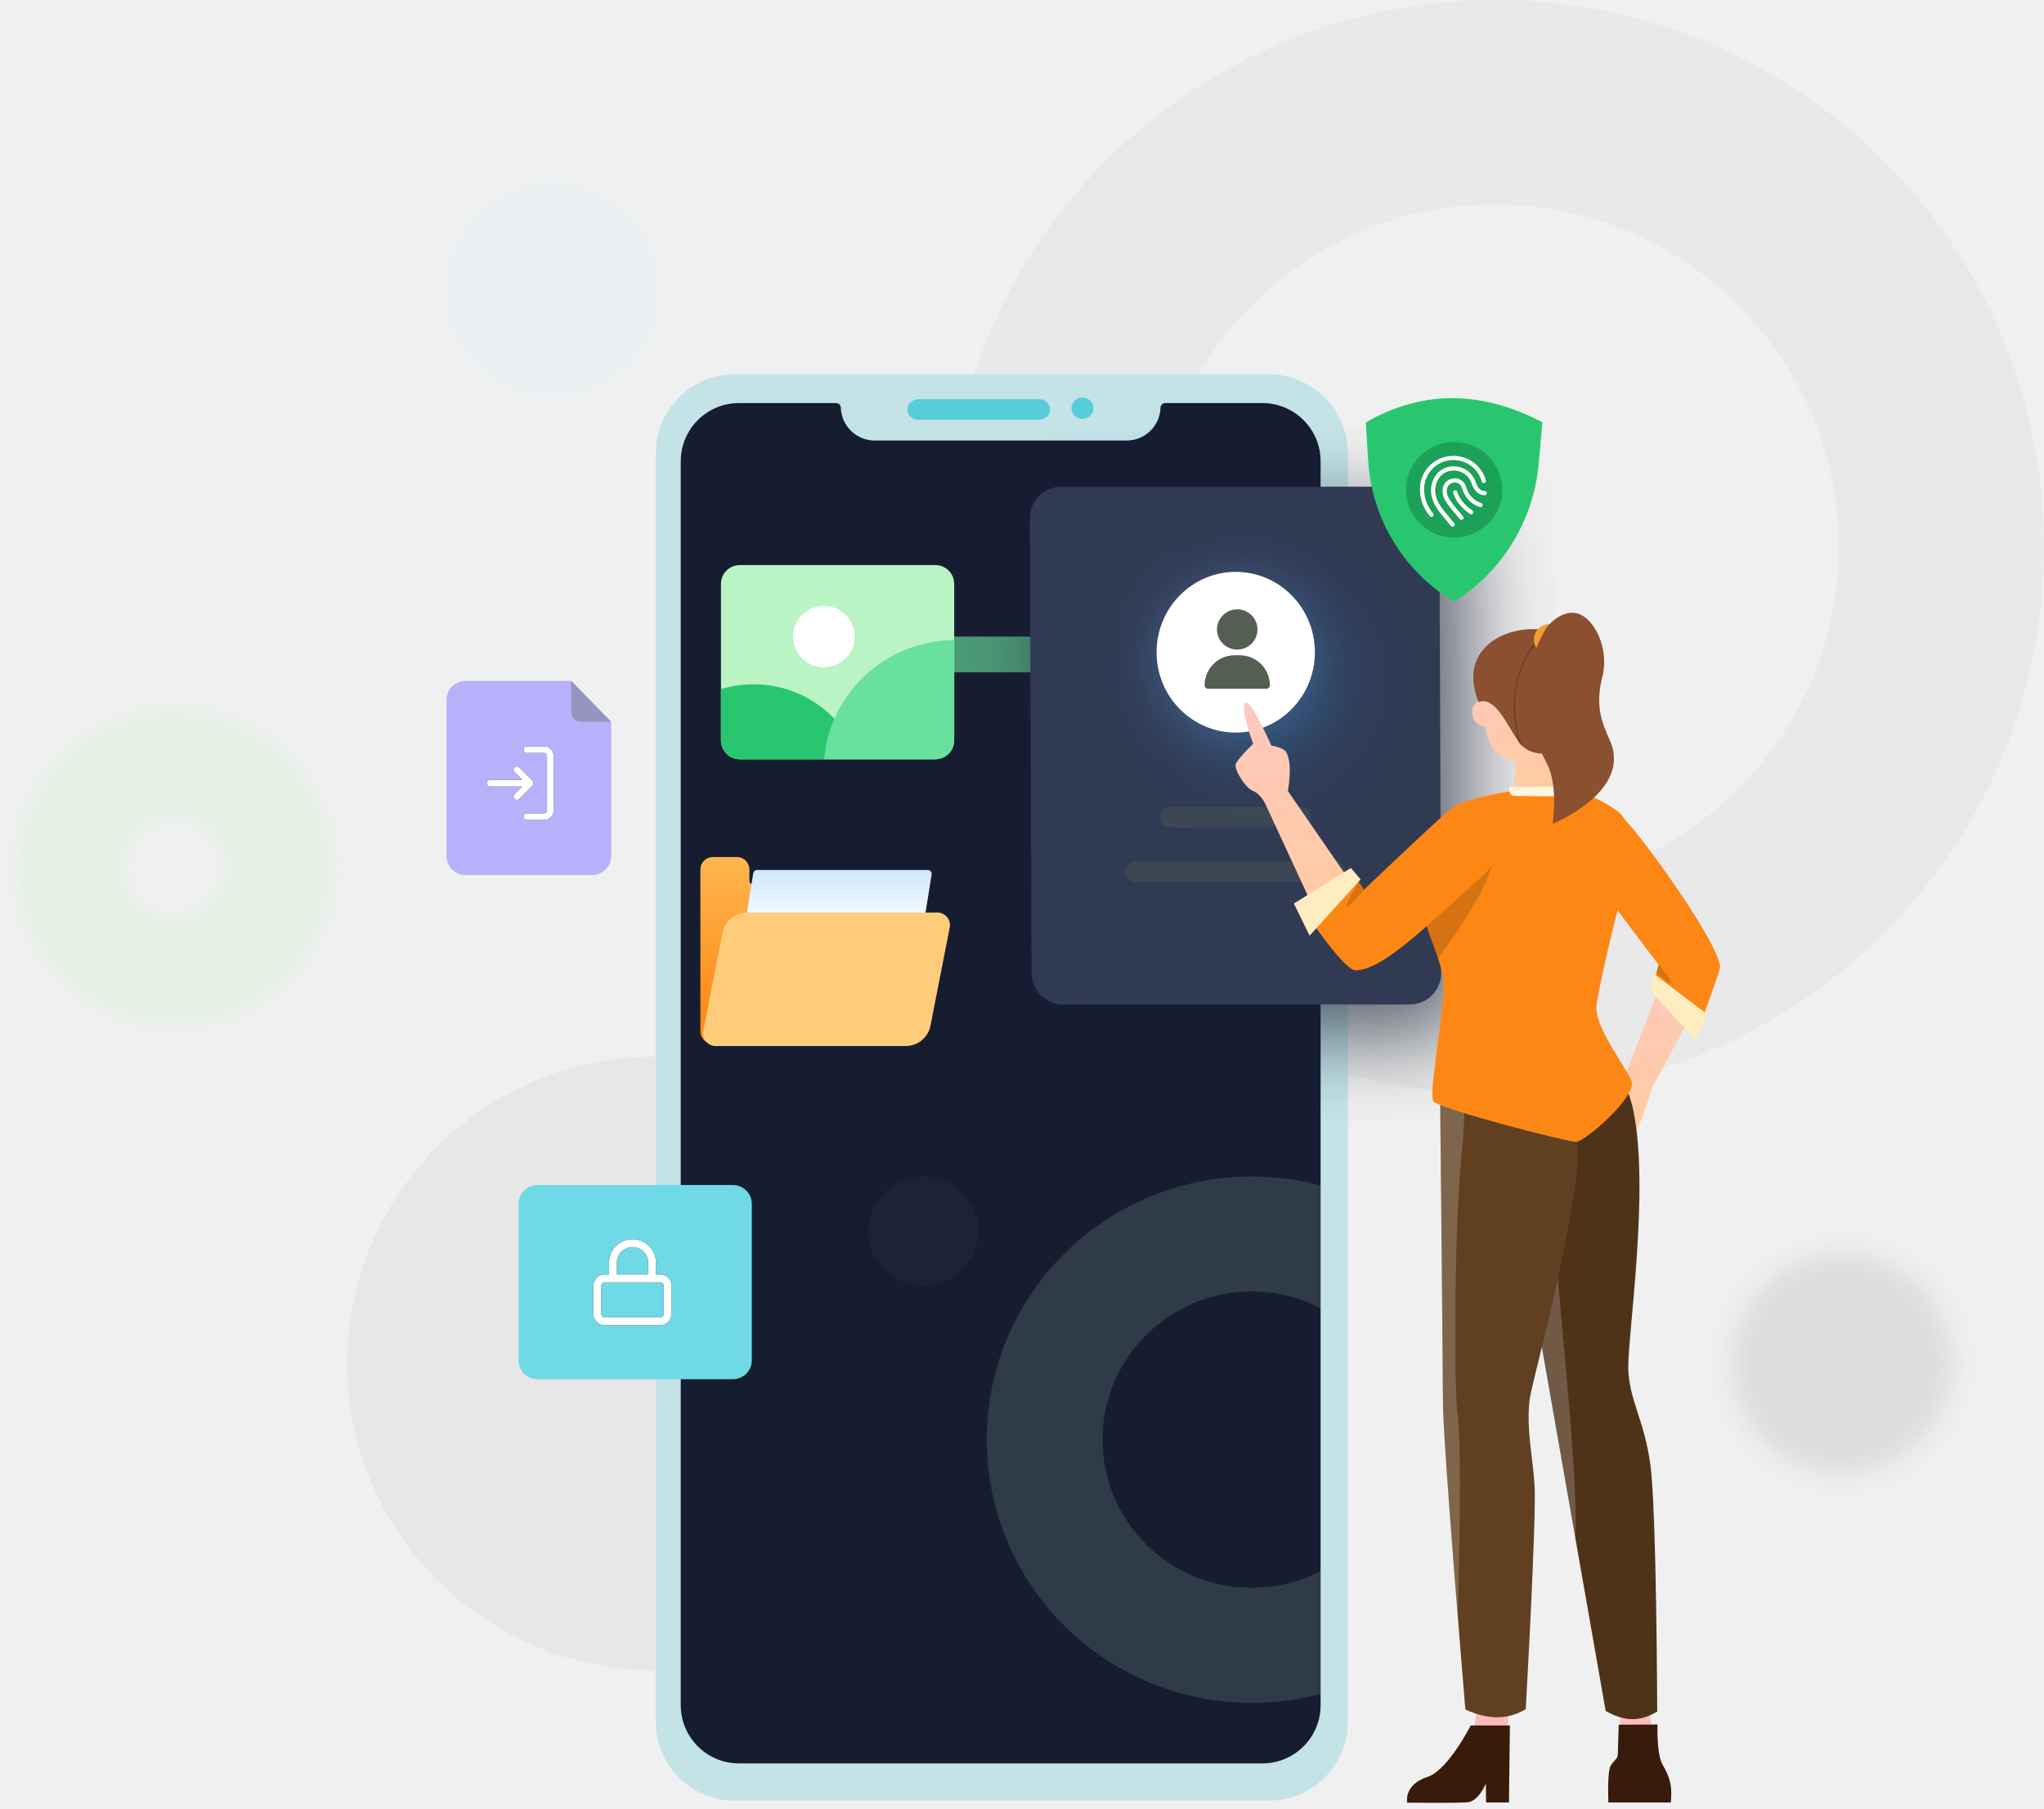
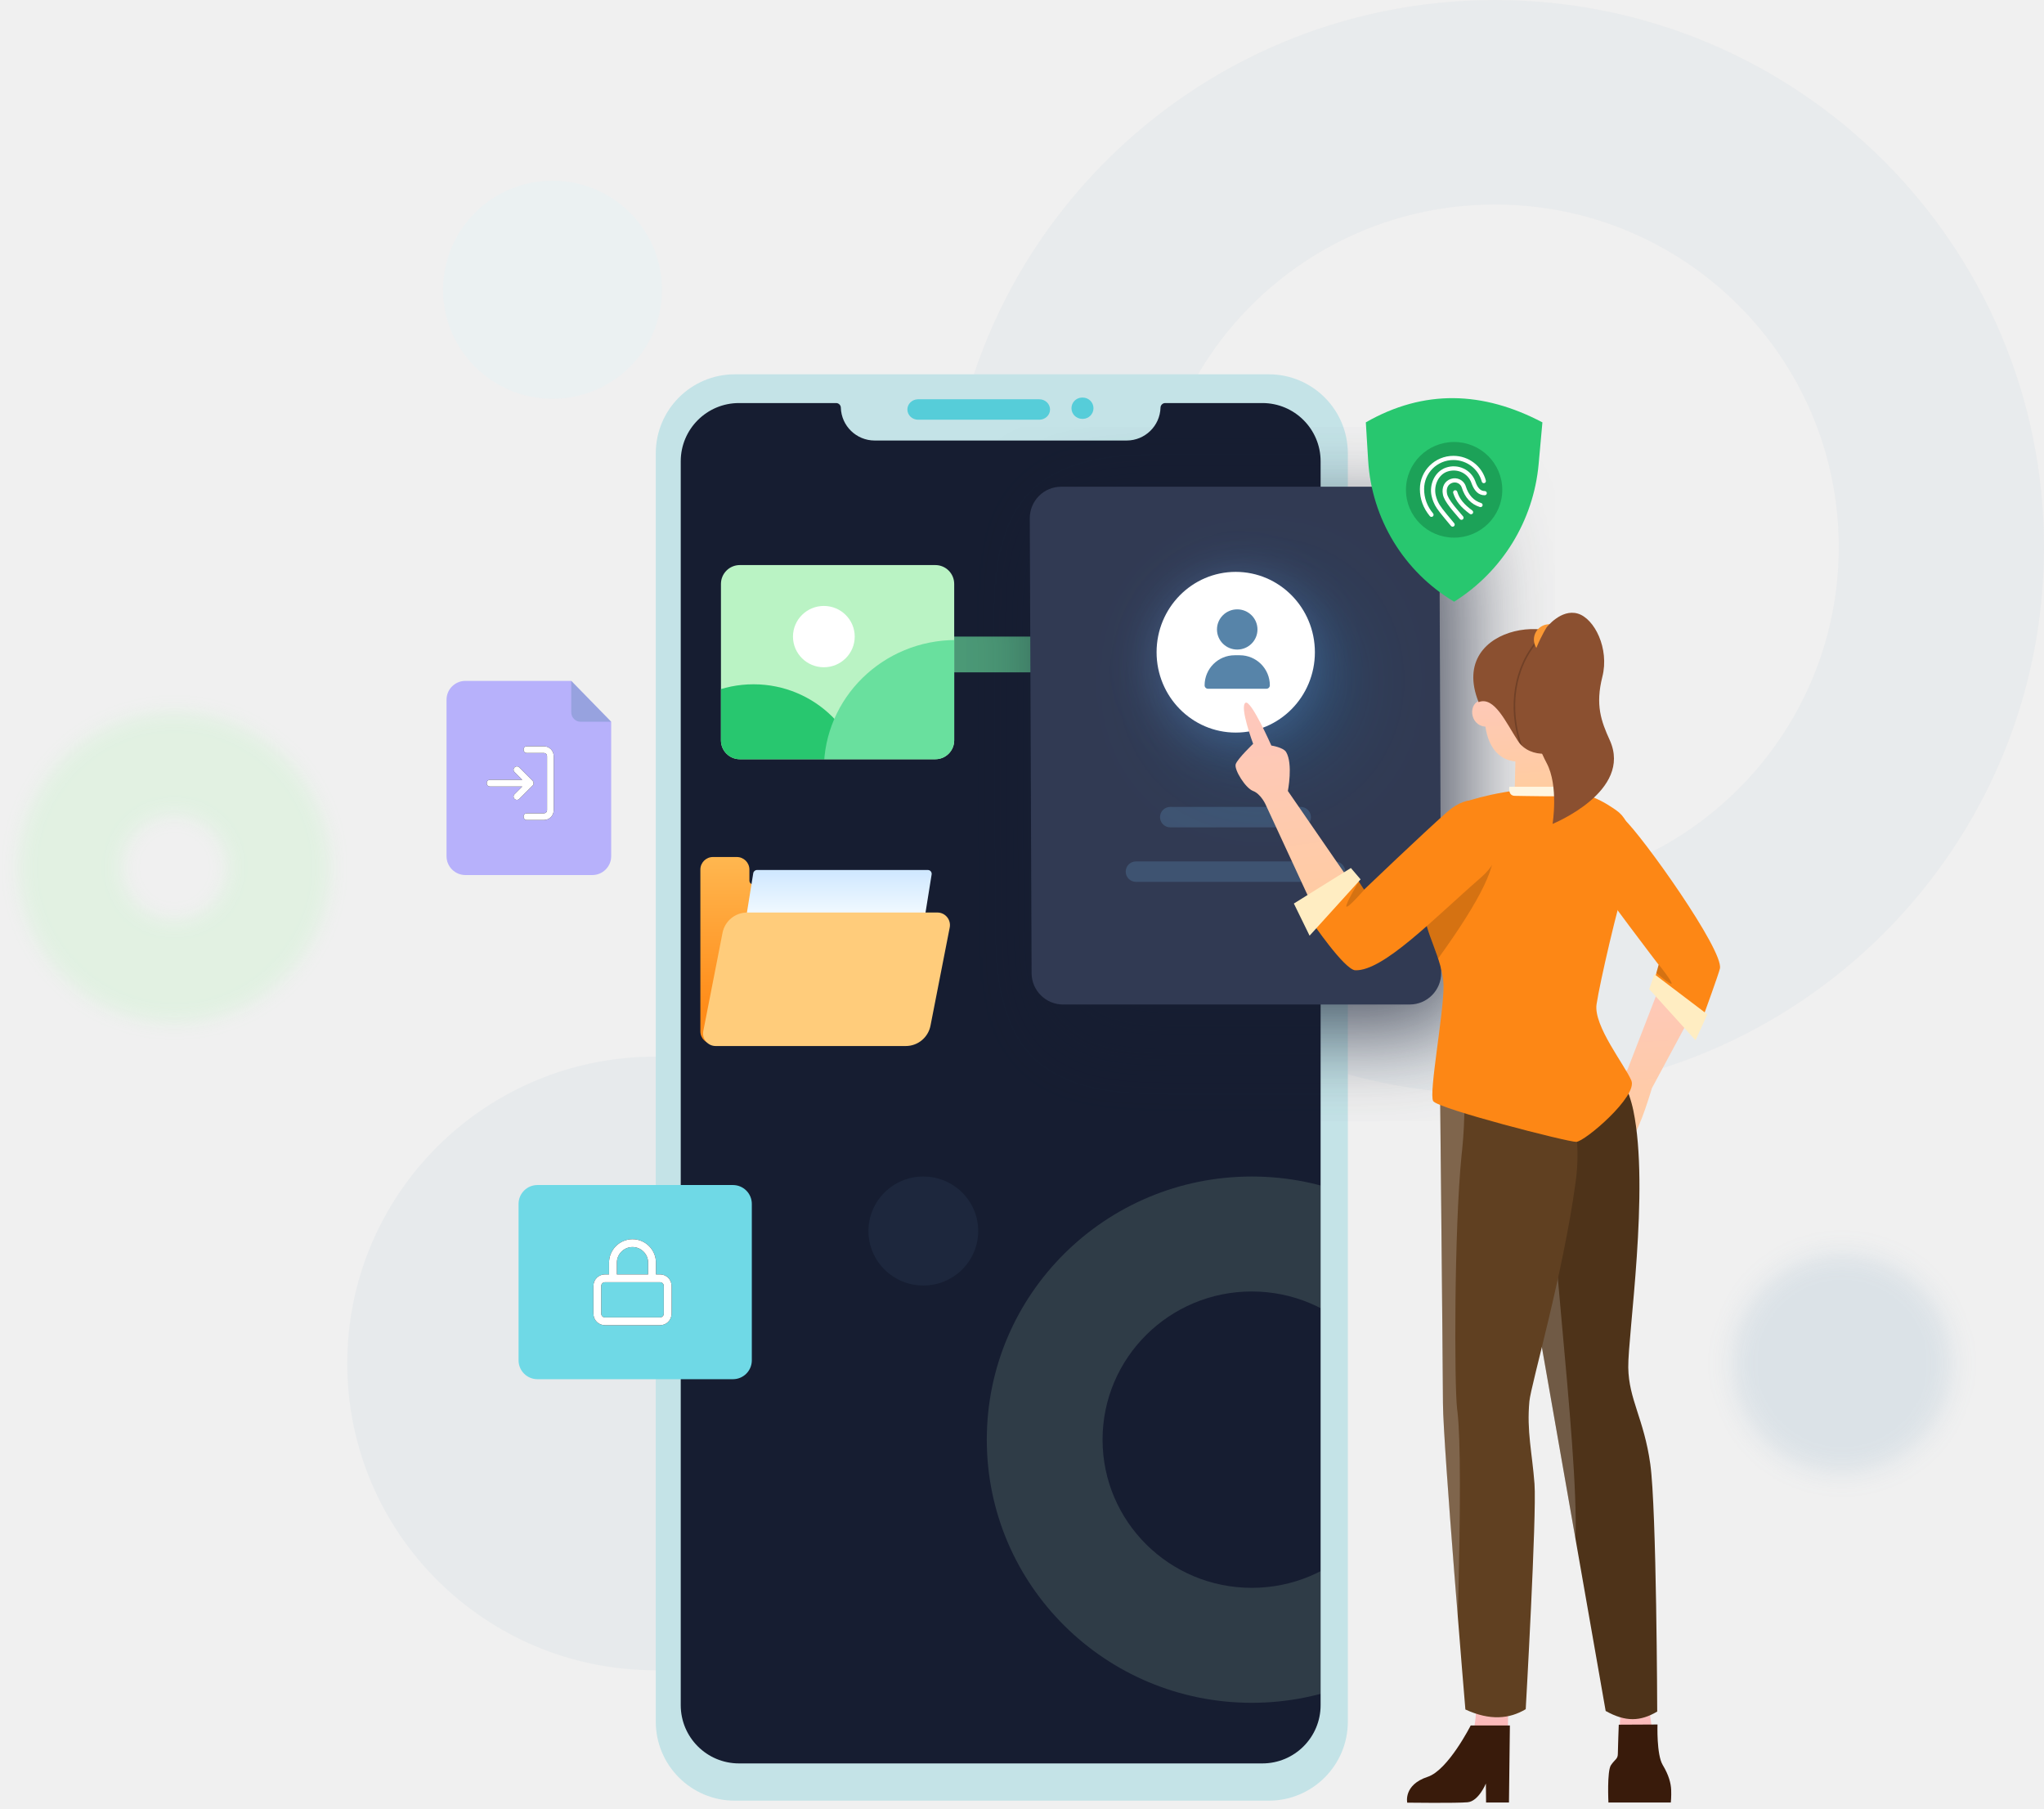
<svg xmlns="http://www.w3.org/2000/svg" width="650" height="575" viewBox="0 0 650 575" fill="none">
  <g id="Illustration">
    <g id="Shape">
-       <path id="Oval" opacity="0.053" fill-rule="evenodd" clip-rule="evenodd" d="M650 173.93C650 77.871 571.829 0 475.402 0C378.974 0 300.804 77.871 300.804 173.93C300.804 269.988 378.974 347.859 475.402 347.859C571.829 347.859 650 269.988 650 173.93ZM366.074 173.93C366.074 113.781 415.022 65.02 475.402 65.02C535.782 65.02 584.729 113.781 584.729 173.93C584.729 234.078 535.782 282.839 475.402 282.839C415.022 282.839 366.074 234.078 366.074 173.93Z" fill="#545e51" />
+       <path id="Oval" opacity="0.053" fill-rule="evenodd" clip-rule="evenodd" d="M650 173.93C650 77.871 571.829 0 475.402 0C378.974 0 300.804 77.871 300.804 173.93C300.804 269.988 378.974 347.859 475.402 347.859C571.829 347.859 650 269.988 650 173.93ZM366.074 173.93C366.074 113.781 415.022 65.02 475.402 65.02C535.782 65.02 584.729 113.781 584.729 173.93C584.729 234.078 535.782 282.839 475.402 282.839C415.022 282.839 366.074 234.078 366.074 173.93Z" fill="#5784a9" />
      <g id="Oval_2" opacity="0.141" filter="url(#filter0_f)">
        <path fill-rule="evenodd" clip-rule="evenodd" d="M104.993 275.795C104.993 248.563 82.833 226.488 55.497 226.488C28.16 226.488 6 248.563 6 275.795C6 303.027 28.16 325.102 55.497 325.102C82.833 325.102 104.993 303.027 104.993 275.795ZM38.635 275.795C38.635 266.518 46.184 258.998 55.497 258.998C64.809 258.998 72.358 266.518 72.358 275.795C72.358 285.072 64.809 292.592 55.497 292.592C46.184 292.592 38.635 285.072 38.635 275.795Z" fill="#8BF78F" />
      </g>
-       <ellipse id="Oval_3" cx="208.338" cy="433.469" rx="97.905" ry="97.531" fill="#545e51" fill-opacity="0.061" />
+       <ellipse id="Oval_3" cx="208.338" cy="433.469" rx="97.905" ry="97.531" fill="#5784a9" fill-opacity="0.061" />
      <ellipse id="Oval_4" opacity="0.141" cx="175.702" cy="92.112" rx="34.811" ry="34.678" fill="#CEF5FF" />
      <g id="Oval_5" filter="url(#filter1_f)">
-         <ellipse cx="585.818" cy="433.469" rx="34.811" ry="34.678" fill="#545e51" fill-opacity="0.136" />
+         <ellipse cx="585.818" cy="433.469" rx="34.811" ry="34.678" fill="#5784a9" fill-opacity="0.136" />
      </g>
    </g>
    <g id="File Organizer">
      <g id="Phone3">
        <path id="Rectangle" fill-rule="evenodd" clip-rule="evenodd" d="M208.539 144.137C208.539 130.254 219.793 119 233.676 119H403.481C417.364 119 428.618 130.254 428.618 144.137V547.336C428.618 561.218 417.364 572.473 403.481 572.473H233.676C219.793 572.473 208.539 561.218 208.539 547.336V144.137Z" fill="#C4E3E7" />
        <g id="Group 48">
          <path id="Rectangle_2" fill-rule="evenodd" clip-rule="evenodd" d="M216.477 146.66C216.477 136.431 224.769 128.138 234.999 128.138H265.888C266.701 128.138 267.366 128.784 267.39 129.597V129.597C267.559 135.419 272.328 140.051 278.153 140.051H358.284C364.108 140.051 368.877 135.419 369.047 129.597V129.597C369.07 128.784 369.736 128.138 370.548 128.138H401.438C411.667 128.138 419.96 136.431 419.96 146.66V542.105C419.96 552.334 411.667 560.627 401.438 560.627H234.999C224.769 560.627 216.477 552.334 216.477 542.105V146.66Z" fill="#161D31" />
          <mask id="mask0" mask-type="alpha" maskUnits="userSpaceOnUse" x="216" y="128" width="204" height="433">
            <path id="Rectangle_3" fill-rule="evenodd" clip-rule="evenodd" d="M216.477 146.66C216.477 136.431 224.769 128.138 234.999 128.138H265.888C266.701 128.138 267.366 128.784 267.39 129.597V129.597C267.559 135.419 272.328 140.051 278.153 140.051H358.284C364.108 140.051 368.877 135.419 369.047 129.597V129.597C369.07 128.784 369.736 128.138 370.548 128.138H401.438C411.667 128.138 419.96 136.431 419.96 146.66V542.105C419.96 552.334 411.667 560.627 401.438 560.627H234.999C224.769 560.627 216.477 552.334 216.477 542.105V146.66Z" fill="white" />
          </mask>
          <g mask="url(#mask0)">
-             <ellipse id="Oval_6" opacity="0.099" cx="293.623" cy="391.368" rx="17.453" ry="17.328" fill="#545e51" />
+             <ellipse id="Oval_6" opacity="0.099" cx="293.623" cy="391.368" rx="17.453" ry="17.328" fill="#5784a9" />
            <path id="Oval_7" opacity="0.141" fill-rule="evenodd" clip-rule="evenodd" d="M398.068 374.04C444.606 374.04 482.333 411.496 482.333 457.7C482.333 503.904 444.606 541.359 398.068 541.359C351.53 541.359 313.803 503.904 313.803 457.7C313.803 411.496 351.53 374.04 398.068 374.04ZM398.068 410.59C371.862 410.59 350.618 431.682 350.618 457.7C350.618 483.717 371.862 504.809 398.068 504.809C424.274 504.809 445.518 483.717 445.518 457.7C445.518 431.682 424.274 410.59 398.068 410.59Z" fill="#C8F5D0" />
            <path id="Rectangle_4" fill-rule="evenodd" clip-rule="evenodd" d="M241.264 208.075C241.264 204.934 243.809 202.389 246.949 202.389H391.019C394.159 202.389 396.704 204.934 396.704 208.075V208.075C396.704 211.215 394.159 213.76 391.019 213.76H246.949C243.809 213.76 241.264 211.215 241.264 208.075V208.075Z" fill="#68DE9E" fill-opacity="0.642" />
          </g>
        </g>
        <path id="Path" d="M330.508 126.939C332.39 126.939 333.916 128.394 333.916 130.188C333.916 131.942 332.457 133.372 330.632 133.435L330.508 133.437H291.962C290.08 133.437 288.554 131.982 288.554 130.188C288.554 128.433 290.013 127.004 291.838 126.941L291.962 126.939H330.508Z" fill="#56CDD9" />
        <path id="Path_2" d="M344.322 126.397C346.205 126.397 347.731 127.913 347.731 129.782C347.731 131.609 346.272 133.099 344.447 133.164L344.322 133.166H344.143C342.261 133.166 340.734 131.651 340.734 129.782C340.734 127.954 342.193 126.465 344.018 126.4L344.143 126.397H344.322Z" fill="#56CDD9" />
      </g>
      <g id="Icon54">
        <g id="Group 37">
          <path id="Rectangle_5" fill-rule="evenodd" clip-rule="evenodd" d="M222.72 276.463C222.72 274.254 224.511 272.463 226.72 272.463L234.313 272.463C236.523 272.463 238.313 274.254 238.313 276.463V279.966C238.313 280.639 238.859 281.185 239.533 281.185H289.542C291.751 281.185 293.542 282.976 293.542 285.185V327.883C293.542 330.092 291.751 331.883 289.542 331.883H226.72C224.511 331.883 222.72 330.092 222.72 327.883V276.463Z" fill="url(#paint0_linear)" />
          <path id="Rectangle_6" fill-rule="evenodd" clip-rule="evenodd" d="M239.536 277.616C239.631 277.025 240.141 276.59 240.739 276.59H295.061C295.812 276.59 296.384 277.261 296.265 278.003L288.105 328.794C288.01 329.385 287.5 329.82 286.901 329.82H232.579C231.829 329.82 231.256 329.149 231.375 328.408L239.536 277.616Z" fill="url(#paint1_linear)" />
          <path id="Rectangle_7" fill-rule="evenodd" clip-rule="evenodd" d="M298.086 290.108C300.604 290.108 302.496 292.406 302.012 294.877L295.899 326.091C295.163 329.845 291.873 332.554 288.048 332.554H227.579C225.061 332.554 223.17 330.256 223.654 327.785L229.767 296.57C230.502 292.816 233.792 290.108 237.617 290.108L298.086 290.108Z" fill="#FFCC7B" />
        </g>
      </g>
      <g id="Group 28">
        <path id="Rectangle_8" fill-rule="evenodd" clip-rule="evenodd" d="M142 222.468C142 219.154 144.686 216.468 148 216.468H181.667L194.359 229.463V272.197C194.359 275.511 191.673 278.197 188.359 278.197H148C144.686 278.197 142 275.511 142 272.197V222.468Z" fill="#B7B1FB" />
        <g id="Icon">
          <path id="Mask" fill-rule="evenodd" clip-rule="evenodd" d="M176.099 257.505V240.458C176.099 238.647 174.714 237.262 172.903 237.262H167.575C166.935 237.262 166.509 237.688 166.509 238.327C166.509 238.966 166.935 239.393 167.575 239.393H172.903C173.542 239.393 173.968 239.819 173.968 240.458V257.505C173.968 258.144 173.542 258.57 172.903 258.57H167.575C166.935 258.57 166.509 258.996 166.509 259.636C166.509 260.275 166.935 260.701 167.575 260.701H172.903C174.714 260.701 176.099 259.316 176.099 257.505ZM169.599 248.555C169.706 248.875 169.706 249.194 169.599 249.408C169.599 249.514 169.493 249.621 169.386 249.727L165.124 253.989C164.91 254.202 164.591 254.308 164.378 254.308C164.165 254.308 163.845 254.202 163.632 253.989C163.205 253.563 163.205 252.923 163.632 252.497L166.083 250.047H155.853C155.213 250.047 154.787 249.621 154.787 248.981C154.787 248.342 155.213 247.916 155.853 247.916H166.083L163.632 245.465C163.205 245.039 163.205 244.4 163.632 243.974C164.058 243.548 164.697 243.548 165.124 243.974L169.386 248.236C169.439 248.289 169.466 248.342 169.493 248.395C169.519 248.449 169.546 248.502 169.599 248.555Z" fill="black" />
          <mask id="mask1" mask-type="alpha" maskUnits="userSpaceOnUse" x="154" y="237" width="23" height="24">
            <path id="Mask_2" fill-rule="evenodd" clip-rule="evenodd" d="M176.099 257.505V240.458C176.099 238.647 174.714 237.262 172.903 237.262H167.575C166.935 237.262 166.509 237.688 166.509 238.327C166.509 238.966 166.935 239.393 167.575 239.393H172.903C173.542 239.393 173.968 239.819 173.968 240.458V257.505C173.968 258.144 173.542 258.57 172.903 258.57H167.575C166.935 258.57 166.509 258.996 166.509 259.636C166.509 260.275 166.935 260.701 167.575 260.701H172.903C174.714 260.701 176.099 259.316 176.099 257.505ZM169.599 248.555C169.706 248.875 169.706 249.194 169.599 249.408C169.599 249.514 169.493 249.621 169.386 249.727L165.124 253.989C164.91 254.202 164.591 254.308 164.378 254.308C164.165 254.308 163.845 254.202 163.632 253.989C163.205 253.563 163.205 252.923 163.632 252.497L166.083 250.047H155.853C155.213 250.047 154.787 249.621 154.787 248.981C154.787 248.342 155.213 247.916 155.853 247.916H166.083L163.632 245.465C163.205 245.039 163.205 244.4 163.632 243.974C164.058 243.548 164.697 243.548 165.124 243.974L169.386 248.236C169.439 248.289 169.466 248.342 169.493 248.395C169.519 248.449 169.546 248.502 169.599 248.555Z" fill="white" />
          </mask>
          <g mask="url(#mask1)">
            <g id="Icon Color">
              <rect id="ð¨ Icon Color" x="152.656" y="236.196" width="25.575" height="25.57" fill="white" />
            </g>
          </g>
        </g>
-         <path id="Path_3" opacity="0.34" d="M194.358 229.463H184.666C183.009 229.463 181.666 228.12 181.666 226.463V216.468L194.358 229.463Z" fill="#545e51" />
+         <path id="Path_3" opacity="0.34" d="M194.358 229.463H184.666C183.009 229.463 181.666 228.12 181.666 226.463V216.468L194.358 229.463Z" fill="#5784a9" />
      </g>
      <g id="Group">
        <path id="Rectangle_9" fill-rule="evenodd" clip-rule="evenodd" d="M164.907 382.748C164.907 379.434 167.594 376.748 170.907 376.748H233.082C236.396 376.748 239.082 379.434 239.082 382.748V432.477C239.082 435.791 236.396 438.477 233.082 438.477H170.907C167.594 438.477 164.907 435.791 164.907 432.477V382.748Z" fill="#6FD9E6" />
        <g id="Icon_2">
          <path id="Mask_3" fill-rule="evenodd" clip-rule="evenodd" d="M209.841 405.159H208.598V401.43C208.598 397.328 205.241 393.972 201.138 393.972C197.036 393.972 193.679 397.328 193.679 401.43V405.159H192.436C190.322 405.159 188.706 406.774 188.706 408.888V417.589C188.706 419.702 190.322 421.317 192.436 421.317H209.841C211.954 421.317 213.57 419.702 213.57 417.589V408.888C213.57 406.774 211.954 405.159 209.841 405.159ZM196.165 401.43C196.165 398.695 198.403 396.458 201.138 396.458C203.873 396.458 206.111 398.695 206.111 401.43V405.159H196.165V401.43ZM209.841 418.831C210.587 418.831 211.084 418.334 211.084 417.589V408.888C211.084 408.142 210.587 407.645 209.841 407.645H192.436C191.69 407.645 191.192 408.142 191.192 408.888V417.589C191.192 418.334 191.69 418.831 192.436 418.831H209.841Z" fill="black" />
          <mask id="mask2" mask-type="alpha" maskUnits="userSpaceOnUse" x="188" y="393" width="26" height="29">
            <path id="Mask_4" fill-rule="evenodd" clip-rule="evenodd" d="M209.841 405.159H208.598V401.43C208.598 397.328 205.241 393.972 201.138 393.972C197.036 393.972 193.679 397.328 193.679 401.43V405.159H192.436C190.322 405.159 188.706 406.774 188.706 408.888V417.589C188.706 419.702 190.322 421.317 192.436 421.317H209.841C211.954 421.317 213.57 419.702 213.57 417.589V408.888C213.57 406.774 211.954 405.159 209.841 405.159ZM196.165 401.43C196.165 398.695 198.403 396.458 201.138 396.458C203.873 396.458 206.111 398.695 206.111 401.43V405.159H196.165V401.43ZM209.841 418.831C210.587 418.831 211.084 418.334 211.084 417.589V408.888C211.084 408.142 210.587 407.645 209.841 407.645H192.436C191.69 407.645 191.192 408.142 191.192 408.888V417.589C191.192 418.334 191.69 418.831 192.436 418.831H209.841Z" fill="white" />
          </mask>
          <g mask="url(#mask2)">
            <g id="Icon Color_2">
              <rect id="ð¨ Icon Color_2" x="186.22" y="392.729" width="29.837" height="29.832" fill="white" />
            </g>
          </g>
        </g>
      </g>
      <g id="Group 34">
        <path id="Rectangle_10" d="M229.265 185.646C229.265 182.333 231.951 179.646 235.265 179.646H297.44C300.754 179.646 303.44 182.333 303.44 185.646V235.376C303.44 238.69 300.754 241.376 297.44 241.376H235.265C231.951 241.376 229.265 238.69 229.265 235.376V185.646Z" fill="#BAF3C4" />
        <mask id="mask3" mask-type="alpha" maskUnits="userSpaceOnUse" x="229" y="179" width="75" height="63">
          <path id="Rectangle_11" d="M229.265 185.646C229.265 182.333 231.951 179.646 235.265 179.646H297.44C300.754 179.646 303.44 182.333 303.44 185.646V235.376C303.44 238.69 300.754 241.376 297.44 241.376H235.265C231.951 241.376 229.265 238.69 229.265 235.376V185.646Z" fill="white" />
        </mask>
        <g mask="url(#mask3)">
          <ellipse id="Oval_8" cx="261.989" cy="202.389" rx="9.817" ry="9.747" fill="white" />
          <ellipse id="Oval_9" cx="239.627" cy="252.747" rx="35.451" ry="35.197" fill="#28C76F" />
          <ellipse id="Oval_10" cx="303.986" cy="244.625" rx="41.996" ry="41.153" fill="#69E09E" />
        </g>
      </g>
      <g id="Group 23">
        <g id="Rectangle_12" filter="url(#filter2_d)">
          <path fill-rule="evenodd" clip-rule="evenodd" d="M327.477 164.778C327.455 159.239 331.939 154.738 337.477 154.738H447.72C453.227 154.738 457.698 159.191 457.72 164.698L458.295 309.31C458.317 314.848 453.833 319.35 448.295 319.35H338.052C332.545 319.35 328.074 314.897 328.052 309.39L327.477 164.778Z" fill="#313A53" />
        </g>
-         <path id="Rectangle_13" opacity="0.34" d="M368.889 259.786C368.889 257.992 370.343 256.537 372.138 256.537H413.635C415.43 256.537 416.884 257.992 416.884 259.786V259.786C416.884 261.581 415.43 263.035 413.635 263.035H372.138C370.343 263.035 368.889 261.581 368.889 259.786V259.786Z" fill="#545e51" />
-         <path id="Rectangle_14" opacity="0.34" d="M357.98 277.114C357.98 275.32 359.435 273.865 361.229 273.865H424.543C426.338 273.865 427.792 275.32 427.792 277.114V277.114C427.792 278.908 426.338 280.363 424.543 280.363H361.229C359.435 280.363 357.98 278.908 357.98 277.114V277.114Z" fill="#545e51" />
+         <path id="Rectangle_13" opacity="0.34" d="M368.889 259.786C368.889 257.992 370.343 256.537 372.138 256.537H413.635C415.43 256.537 416.884 257.992 416.884 259.786V259.786C416.884 261.581 415.43 263.035 413.635 263.035H372.138C370.343 263.035 368.889 261.581 368.889 259.786V259.786Z" fill="#5784a9" />
+         <path id="Rectangle_14" opacity="0.34" d="M357.98 277.114C357.98 275.32 359.435 273.865 361.229 273.865H424.543C426.338 273.865 427.792 275.32 427.792 277.114V277.114C427.792 278.908 426.338 280.363 424.543 280.363H361.229C359.435 280.363 357.98 278.908 357.98 277.114V277.114Z" fill="#5784a9" />
        <g id="Icon8">
          <g id="Oval_11" filter="url(#filter3_dd)">
            <ellipse cx="392.968" cy="207.357" rx="25.17" ry="25.545" fill="white" />
          </g>
          <g id="Group 70">
-             <path id="Combined Shape" fill-rule="evenodd" clip-rule="evenodd" d="M393.443 206.51C396.999 206.51 399.882 203.648 399.882 200.117C399.882 196.587 396.999 193.725 393.443 193.725C389.887 193.725 387.004 196.587 387.004 200.117C387.004 203.648 389.887 206.51 393.443 206.51ZM392.631 208.32C387.35 208.32 383.069 212.601 383.069 217.881C383.069 218.485 383.559 218.974 384.162 218.974H402.724C403.327 218.974 403.817 218.485 403.817 217.881C403.817 212.601 399.536 208.32 394.255 208.32H392.631Z" fill="#545e51" />
+             <path id="Combined Shape" fill-rule="evenodd" clip-rule="evenodd" d="M393.443 206.51C396.999 206.51 399.882 203.648 399.882 200.117C399.882 196.587 396.999 193.725 393.443 193.725C389.887 193.725 387.004 196.587 387.004 200.117C387.004 203.648 389.887 206.51 393.443 206.51ZM392.631 208.32C387.35 208.32 383.069 212.601 383.069 217.881C383.069 218.485 383.559 218.974 384.162 218.974H402.724C403.327 218.974 403.817 218.485 403.817 217.881C403.817 212.601 399.536 208.32 394.255 208.32H392.631Z" fill="#5784a9" />
          </g>
        </g>
      </g>
      <g id="Wom3.5">
        <g id="RArm">
          <path id="Path_4" fill-rule="evenodd" clip-rule="evenodd" d="M517.545 340.072C517.545 340.072 505.347 352.052 506.095 353.223C506.843 354.403 512.99 351.663 512.99 351.663C512.99 351.663 505.321 364.247 506.899 365.214C508.476 366.181 516.545 364.223 519.019 361.629C521.494 359.035 525.312 345.945 525.312 345.945L543.865 311.45L530.41 306.827L517.545 340.072Z" fill="url(#paint2_linear)" />
          <path id="Path_5" fill-rule="evenodd" clip-rule="evenodd" d="M505.088 276.306C510.211 284.208 527.455 306.729 527.455 306.729L526.198 311.222L542.045 322.008C542.045 322.008 546.547 309.66 546.938 307.923C548.226 302.193 522.192 265.626 516.362 260.342C507.184 252.022 497.26 264.229 505.088 276.306Z" fill="#FD8715" />
          <path id="Path_6" fill-rule="evenodd" clip-rule="evenodd" d="M531.576 312.707C531.872 312.135 527.48 306.648 527.48 306.648L526.736 309.316C526.736 309.316 531.281 313.28 531.576 312.707Z" fill="black" fill-opacity="0.16" />
          <path id="Path 70" fill-rule="evenodd" clip-rule="evenodd" d="M526.1 309.714L542.936 322.479L539.184 330.734L524.464 314.478L526.1 309.714Z" fill="#FFEDC2" />
        </g>
        <g id="RLeg">
          <path id="Path_7" fill-rule="evenodd" clip-rule="evenodd" d="M515.472 542.024L514.537 557.842L526.524 558.152L524.271 542.024H515.472Z" fill="url(#paint3_linear)" />
          <path id="Path_8" fill-rule="evenodd" clip-rule="evenodd" d="M527.092 548.256C527.092 548.256 526.756 557.782 528.743 561.108C530.743 564.433 531.348 567.012 531.437 569.001C531.531 571.133 531.328 573.065 531.328 573.065H511.488C511.488 573.065 510.991 563.042 512.305 561.152C513.619 559.263 514.481 559.23 514.481 557.56C514.492 555.89 514.776 548.318 514.776 548.318L527.092 548.256Z" fill="#391B0B" />
          <path id="Path_9" fill-rule="evenodd" clip-rule="evenodd" d="M473.239 330.841L504.336 327.485L504.793 327.906C507.009 330.003 516.641 339.739 519.408 353.048C524.633 378.173 517.64 424.578 517.795 434.753C517.943 444.929 522.786 451.069 524.799 465.456C526.811 479.843 527.001 544.143 527.001 544.143C521.665 547.283 516.97 547.507 510.607 543.955L473.239 330.841Z" fill="#4E3319" />
          <path id="Path_10" fill-rule="evenodd" clip-rule="evenodd" d="M501.016 489.256L473.239 330.841L490.529 328.975C491.299 384.008 502.052 458.397 501.016 489.256Z" fill="white" fill-opacity="0.192" />
        </g>
        <g id="LLeg">
          <path id="Path_11" fill-rule="evenodd" clip-rule="evenodd" d="M479.609 540.361L469.387 540.526C469.387 540.526 470.059 551.06 466.128 554.628L465.913 554.815C461.168 558.764 479.476 557.339 479.476 557.339L479.609 540.361Z" fill="url(#paint4_linear)" />
          <path id="Path_12" fill-rule="evenodd" clip-rule="evenodd" d="M480.151 548.573L479.857 573.056L472.578 573.061L472.515 567.028C472.515 567.028 470.219 572.653 466.71 572.978C463.191 573.303 447.509 573.104 447.509 573.104C447.509 573.104 446.206 567.456 454.012 564.891C460.505 562.759 467.684 548.573 467.684 548.573H480.151Z" fill="#391B0B" />
          <path id="Path_13" fill-rule="evenodd" clip-rule="evenodd" d="M457.814 333.019L492.733 331.844L492.994 332.323C494.688 335.514 503.972 354.195 501.106 375.428C497.082 405.232 486.853 440.171 486.352 445.509C485.459 455.025 487.245 461.915 487.977 471.744C488.709 481.573 485.185 543.391 485.185 543.391C480.003 546.485 473.837 547.092 465.998 543.484C465.998 543.484 458.921 459.518 458.869 446.229C458.817 432.941 457.814 333.019 457.814 333.019Z" fill="#604021" />
          <path id="Path_14" fill-rule="evenodd" clip-rule="evenodd" d="M465 365.255L464.768 367.463C462.441 390.748 462.458 440.198 463.36 447.824L463.483 448.807C464.483 457.412 464.515 479.26 463.58 514.35L462.364 499.208C460.058 470.072 458.893 452.412 458.869 446.229L458.827 439.83C458.626 413.956 457.814 333.018 457.814 333.018L465.179 332.771C465.966 345.547 465.906 356.375 465 365.255Z" fill="white" fill-opacity="0.192" />
        </g>
        <g id="Head">
          <path id="Path_15" fill-rule="evenodd" clip-rule="evenodd" d="M471.13 222.653C466.834 223.12 467.138 230.619 472.368 231.011C473.437 238.24 477.25 241.684 481.898 242.083L481.64 253.018L502.199 253.006C502.199 253.006 496.41 245.281 496.699 234.706C496.987 224.13 496.505 214.196 496.505 214.196L469.876 214.67L471.13 222.653Z" fill="url(#paint5_linear)" />
          <path id="Path_16" fill-rule="evenodd" clip-rule="evenodd" d="M470.195 223.215C475.199 221.25 478.896 229.709 482.725 235.589C486.554 241.468 496.474 240.469 497.841 235.589C503.017 224.899 507.478 210.367 501.438 209.174C500.587 193.726 459.859 197.373 470.195 223.215Z" fill="#8B5030" />
          <path id="Combined Shape_2" fill-rule="evenodd" clip-rule="evenodd" d="M498.141 203.079H489.281H489.169L489.095 203.162C481.246 211.86 479.5 224.681 483.191 236.235C483.447 236.556 483.724 236.853 484.017 237.126C479.932 225.481 481.513 212.381 489.392 203.579H498.734C498.544 203.406 498.346 203.24 498.141 203.079Z" fill="black" fill-opacity="0.199" />
          <ellipse id="Oval_12" cx="492.697" cy="203.329" rx="4.909" ry="4.873" fill="#FB9934" />
        </g>
        <g id="Body">
          <path id="Path_17" fill-rule="evenodd" clip-rule="evenodd" d="M465.736 255.135C461.149 261.825 453.505 284.53 453.071 289.637C452.583 295.529 458.945 304.915 459.049 313.444C459.142 321.974 454.304 347.658 455.758 350.058C457.2 352.457 498.554 363.079 501.252 363.022C503.939 362.964 520.901 348.507 518.773 343.511C516.633 338.515 506.7 326.099 507.712 319.292C508.712 312.485 514.521 287.36 517.405 278.809C520.278 270.257 519.32 261.279 513.959 257.6C511.305 255.779 504.226 250.606 491.619 250.63C479.012 250.654 466.092 254.617 465.736 255.135Z" fill="#FD8715" />
          <path id="Path 68" fill-rule="evenodd" clip-rule="evenodd" d="M479.971 250.141C479.971 250.141 479.44 253.018 481.763 253.018C484.085 253.018 499.665 253.527 501.774 252.617C503.884 251.708 503.251 250.141 503.251 250.141H479.971Z" fill="#FFF6E1" />
          <path id="Path_18" fill-rule="evenodd" clip-rule="evenodd" d="M459.078 269.604L459.219 269.533C467.714 265.323 472.817 265.137 474.527 268.975C476.738 273.937 471.004 285.858 457.327 304.74C455.448 299.013 452.746 293.553 453.071 289.637C453.322 286.681 455.988 277.832 459.078 269.604Z" fill="black" fill-opacity="0.16" />
        </g>
        <g id="LArm">
          <path id="Path_19" fill-rule="evenodd" clip-rule="evenodd" d="M402.413 255.658C402.413 255.658 400.883 252.36 398.477 251.468C396.072 250.576 392.393 244.665 392.962 242.949C393.531 241.233 398.507 236.473 398.507 236.473C398.507 236.473 394.108 224.753 396.056 223.43C397.777 222.261 404.291 237.023 404.291 237.023C404.291 237.023 408.121 237.596 409.004 239.106C411.232 242.91 409.548 251.468 409.548 251.468L432.156 284.267L421.782 297.472L402.413 255.658Z" fill="url(#paint6_linear)" />
          <path id="Path_20" fill-rule="evenodd" clip-rule="evenodd" d="M460.125 258.201C452.479 264.945 433.777 282.836 433.777 282.836C433.777 282.836 430.999 278.609 430.999 278.609L417.013 292.828C417.013 292.828 427.563 308.364 430.999 308.473C439.95 308.756 455.989 291.976 471.068 278.874C484.588 267.126 474.377 245.631 460.125 258.201Z" fill="#FD8715" />
          <path id="Path_21" fill-rule="evenodd" clip-rule="evenodd" d="M433.832 282.857C433.832 282.857 428.586 288.881 428.153 288.224C427.72 287.567 432.11 280.244 432.11 280.244L433.832 282.857Z" fill="black" fill-opacity="0.16" />
          <path id="Path 69" fill-rule="evenodd" clip-rule="evenodd" d="M432.673 279.567L416.452 297.472L411.454 287.254L429.587 275.957L432.673 279.567Z" fill="#FFEDC2" />
        </g>
        <path id="Path_22" fill-rule="evenodd" clip-rule="evenodd" d="M491.835 199.45C491.835 199.45 496.429 193.51 501.733 195.069C507.037 196.627 511.834 206.18 509.556 215.159C507.29 224.14 509.159 229.262 511.909 235.315C519.295 251.595 493.721 261.933 493.721 261.933C493.721 261.933 495.717 249.869 491.835 242.584C487.838 235.082 485.568 225.461 485.568 219.574C485.568 209.336 491.835 199.45 491.835 199.45Z" fill="#8B5030" />
      </g>
      <g id="Group 39">
        <path id="Rectangle_15" fill-rule="evenodd" clip-rule="evenodd" d="M434.338 134.277C452.818 123.705 471.55 124.331 490.493 134.277L489.293 147.546C487.666 165.529 477.722 181.716 462.415 191.295V191.295V191.295C446.446 181.783 436.213 164.989 435.08 146.435L434.338 134.277Z" fill="#28C76F" />
        <ellipse id="Oval_13" cx="462.416" cy="155.723" rx="15.315" ry="15.205" fill="#1CA258" />
        <g id="Group 40">
          <path id="Path_23" fill-rule="evenodd" clip-rule="evenodd" d="M462.197 144.922C467.068 144.922 471.284 148.181 472.507 152.778C472.602 153.133 472.388 153.497 472.031 153.591C471.673 153.685 471.306 153.473 471.212 153.118C470.143 149.102 466.456 146.252 462.197 146.252C457.048 146.252 452.875 150.381 452.875 155.472C452.875 158.346 453.824 160.929 455.734 163.247C455.969 163.531 455.927 163.95 455.64 164.183C455.354 164.415 454.932 164.374 454.697 164.089C452.593 161.537 451.535 158.656 451.535 155.472C451.535 149.645 456.309 144.922 462.197 144.922Z" fill="white" />
          <path id="Path_24" fill-rule="evenodd" clip-rule="evenodd" d="M459.827 148.663C463.619 147.367 467.713 149.243 469.112 152.912L469.188 153.122C469.907 155.195 470.885 156.133 472.136 156.117C472.506 156.112 472.81 156.406 472.814 156.774C472.819 157.141 472.523 157.443 472.153 157.447C470.288 157.471 468.903 156.203 468.011 153.807L467.921 153.555C466.843 150.448 463.432 148.838 460.263 149.921C457.41 150.896 455.885 154.344 456.556 157.383C456.686 157.975 456.851 158.506 457.064 159.018L457.255 159.46C457.891 160.856 458.718 161.903 462.454 166.36C462.69 166.643 462.652 167.062 462.367 167.297C462.083 167.532 461.66 167.493 461.423 167.211L459.42 164.808C457.016 161.896 456.473 161.066 455.867 159.626L455.825 159.525C455.582 158.939 455.393 158.334 455.246 157.668C454.441 154.017 456.272 149.879 459.827 148.663Z" fill="white" />
          <path id="Path_25" fill-rule="evenodd" clip-rule="evenodd" d="M461.375 152.255C463.339 151.583 465.512 152.632 466.122 154.593C467.003 157.418 468.623 159.173 471.015 159.927C471.368 160.038 471.563 160.412 471.451 160.762C471.339 161.112 470.962 161.306 470.61 161.195C467.779 160.303 465.847 158.21 464.842 154.986C464.458 153.753 463.07 153.083 461.811 153.513C460.471 153.971 459.808 155.254 460.174 157.01C460.359 157.903 461.094 159.119 462.345 160.703L462.558 160.971C462.734 161.19 462.918 161.414 463.118 161.653L465.271 164.182C465.507 164.465 465.467 164.885 465.182 165.119C464.897 165.353 464.474 165.313 464.238 165.03L462.516 163.012L462.085 162.501C461.881 162.256 461.692 162.026 461.511 161.801L461.077 161.252C459.831 159.642 459.089 158.372 458.861 157.279C458.364 154.891 459.373 152.939 461.375 152.255Z" fill="white" />
          <path id="Path_26" fill-rule="evenodd" clip-rule="evenodd" d="M462.568 155.878C462.922 155.77 463.296 155.968 463.405 156.319C464.127 158.66 465.541 160.321 468.201 162.304C468.497 162.524 468.557 162.941 468.335 163.235C468.113 163.529 467.693 163.588 467.397 163.368C464.531 161.231 462.944 159.368 462.123 156.709C462.015 156.358 462.214 155.986 462.568 155.878Z" fill="white" />
        </g>
      </g>
    </g>
  </g>
  <defs>
    <filter id="filter0_f" x="0.563" y="221.051" width="109.866" height="109.487" filterUnits="userSpaceOnUse" color-interpolation-filters="sRGB">
      <feFlood flood-opacity="0" result="BackgroundImageFix" />
      <feBlend mode="normal" in="SourceGraphic" in2="BackgroundImageFix" result="shape" />
      <feGaussianBlur stdDeviation="2.718" result="effect1_foregroundBlur" />
    </filter>
    <filter id="filter1_f" x="542.852" y="390.637" width="85.931" height="85.665" filterUnits="userSpaceOnUse" color-interpolation-filters="sRGB">
      <feFlood flood-opacity="0" result="BackgroundImageFix" />
      <feBlend mode="normal" in="SourceGraphic" in2="BackgroundImageFix" result="shape" />
      <feGaussianBlur stdDeviation="4.077" result="effect1_foregroundBlur" />
    </filter>
    <filter id="filter2_d" x="307.478" y="135.738" width="186.818" height="220.612" filterUnits="userSpaceOnUse" color-interpolation-filters="sRGB">
      <feFlood flood-opacity="0" result="BackgroundImageFix" />
      <feColorMatrix in="SourceAlpha" type="matrix" values="0 0 0 0 0 0 0 0 0 0 0 0 0 0 0 0 0 0 127 0" />
      <feOffset dx="8" dy="9" />
      <feGaussianBlur stdDeviation="14" />
      <feColorMatrix type="matrix" values="0 0 0 0 0.086 0 0 0 0 0.114 0 0 0 0 0.192 0 0 0 0.7 0" />
      <feBlend mode="normal" in2="BackgroundImageFix" result="effect1_dropShadow" />
      <feBlend mode="normal" in="SourceGraphic" in2="effect1_dropShadow" result="shape" />
    </filter>
    <filter id="filter3_dd" x="347.798" y="162.812" width="106.341" height="107.09" filterUnits="userSpaceOnUse" color-interpolation-filters="sRGB">
      <feFlood flood-opacity="0" result="BackgroundImageFix" />
      <feColorMatrix in="SourceAlpha" type="matrix" values="0 0 0 0 0 0 0 0 0 0 0 0 0 0 0 0 0 0 127 0" />
      <feOffset dx="8" dy="9" />
      <feGaussianBlur stdDeviation="14" />
      <feColorMatrix type="matrix" values="0 0 0 0 0.076 0 0 0 0 0.583 0 0 0 0 0.879 0 0 0 0.229 0" />
      <feBlend mode="normal" in2="BackgroundImageFix" result="effect1_dropShadow" />
      <feColorMatrix in="SourceAlpha" type="matrix" values="0 0 0 0 0 0 0 0 0 0 0 0 0 0 0 0 0 0 127 0" />
      <feOffset dy="2" />
      <feGaussianBlur stdDeviation="7.5" />
      <feColorMatrix type="matrix" values="0 0 0 0 0.504 0 0 0 0 0.7 0 0 0 0 1 0 0 0 0.234 0" />
      <feBlend mode="normal" in2="effect1_dropShadow" result="effect2_dropShadow" />
      <feBlend mode="normal" in="SourceGraphic" in2="effect2_dropShadow" result="shape" />
    </filter>
    <linearGradient id="paint0_linear" x1="299.098" y1="320.699" x2="299.098" y2="251.956" gradientUnits="userSpaceOnUse">
      <stop stop-color="#FF8C19" />
      <stop offset="1" stop-color="#FFC967" />
    </linearGradient>
    <linearGradient id="paint1_linear" x1="290.964" y1="293.294" x2="290.964" y2="261.963" gradientUnits="userSpaceOnUse">
      <stop stop-color="#F8FDFF" />
      <stop offset="1" stop-color="#AAD4FF" />
    </linearGradient>
    <linearGradient id="paint2_linear" x1="502.994" y1="290.908" x2="507.069" y2="361.835" gradientUnits="userSpaceOnUse">
      <stop stop-color="#FDC6C6" />
      <stop offset="1" stop-color="#FFCCA1" />
    </linearGradient>
    <linearGradient id="paint3_linear" x1="512.463" y1="538.098" x2="514.125" y2="557.265" gradientUnits="userSpaceOnUse">
      <stop stop-color="#FDC6C6" />
      <stop offset="1" stop-color="#FAB2B2" />
    </linearGradient>
    <linearGradient id="paint4_linear" x1="462.622" y1="536.167" x2="464.195" y2="556.674" gradientUnits="userSpaceOnUse">
      <stop stop-color="#FDC6C6" />
      <stop offset="1" stop-color="#FAB2B2" />
    </linearGradient>
    <linearGradient id="paint5_linear" x1="462.262" y1="204.745" x2="465.66" y2="250.978" gradientUnits="userSpaceOnUse">
      <stop stop-color="#FDC6C6" />
      <stop offset="1" stop-color="#FFCCA1" />
    </linearGradient>
    <linearGradient id="paint6_linear" x1="386.111" y1="205.324" x2="396.752" y2="292.76" gradientUnits="userSpaceOnUse">
      <stop stop-color="#FDC6C6" />
      <stop offset="1" stop-color="#FFCCA1" />
    </linearGradient>
  </defs>
</svg>
